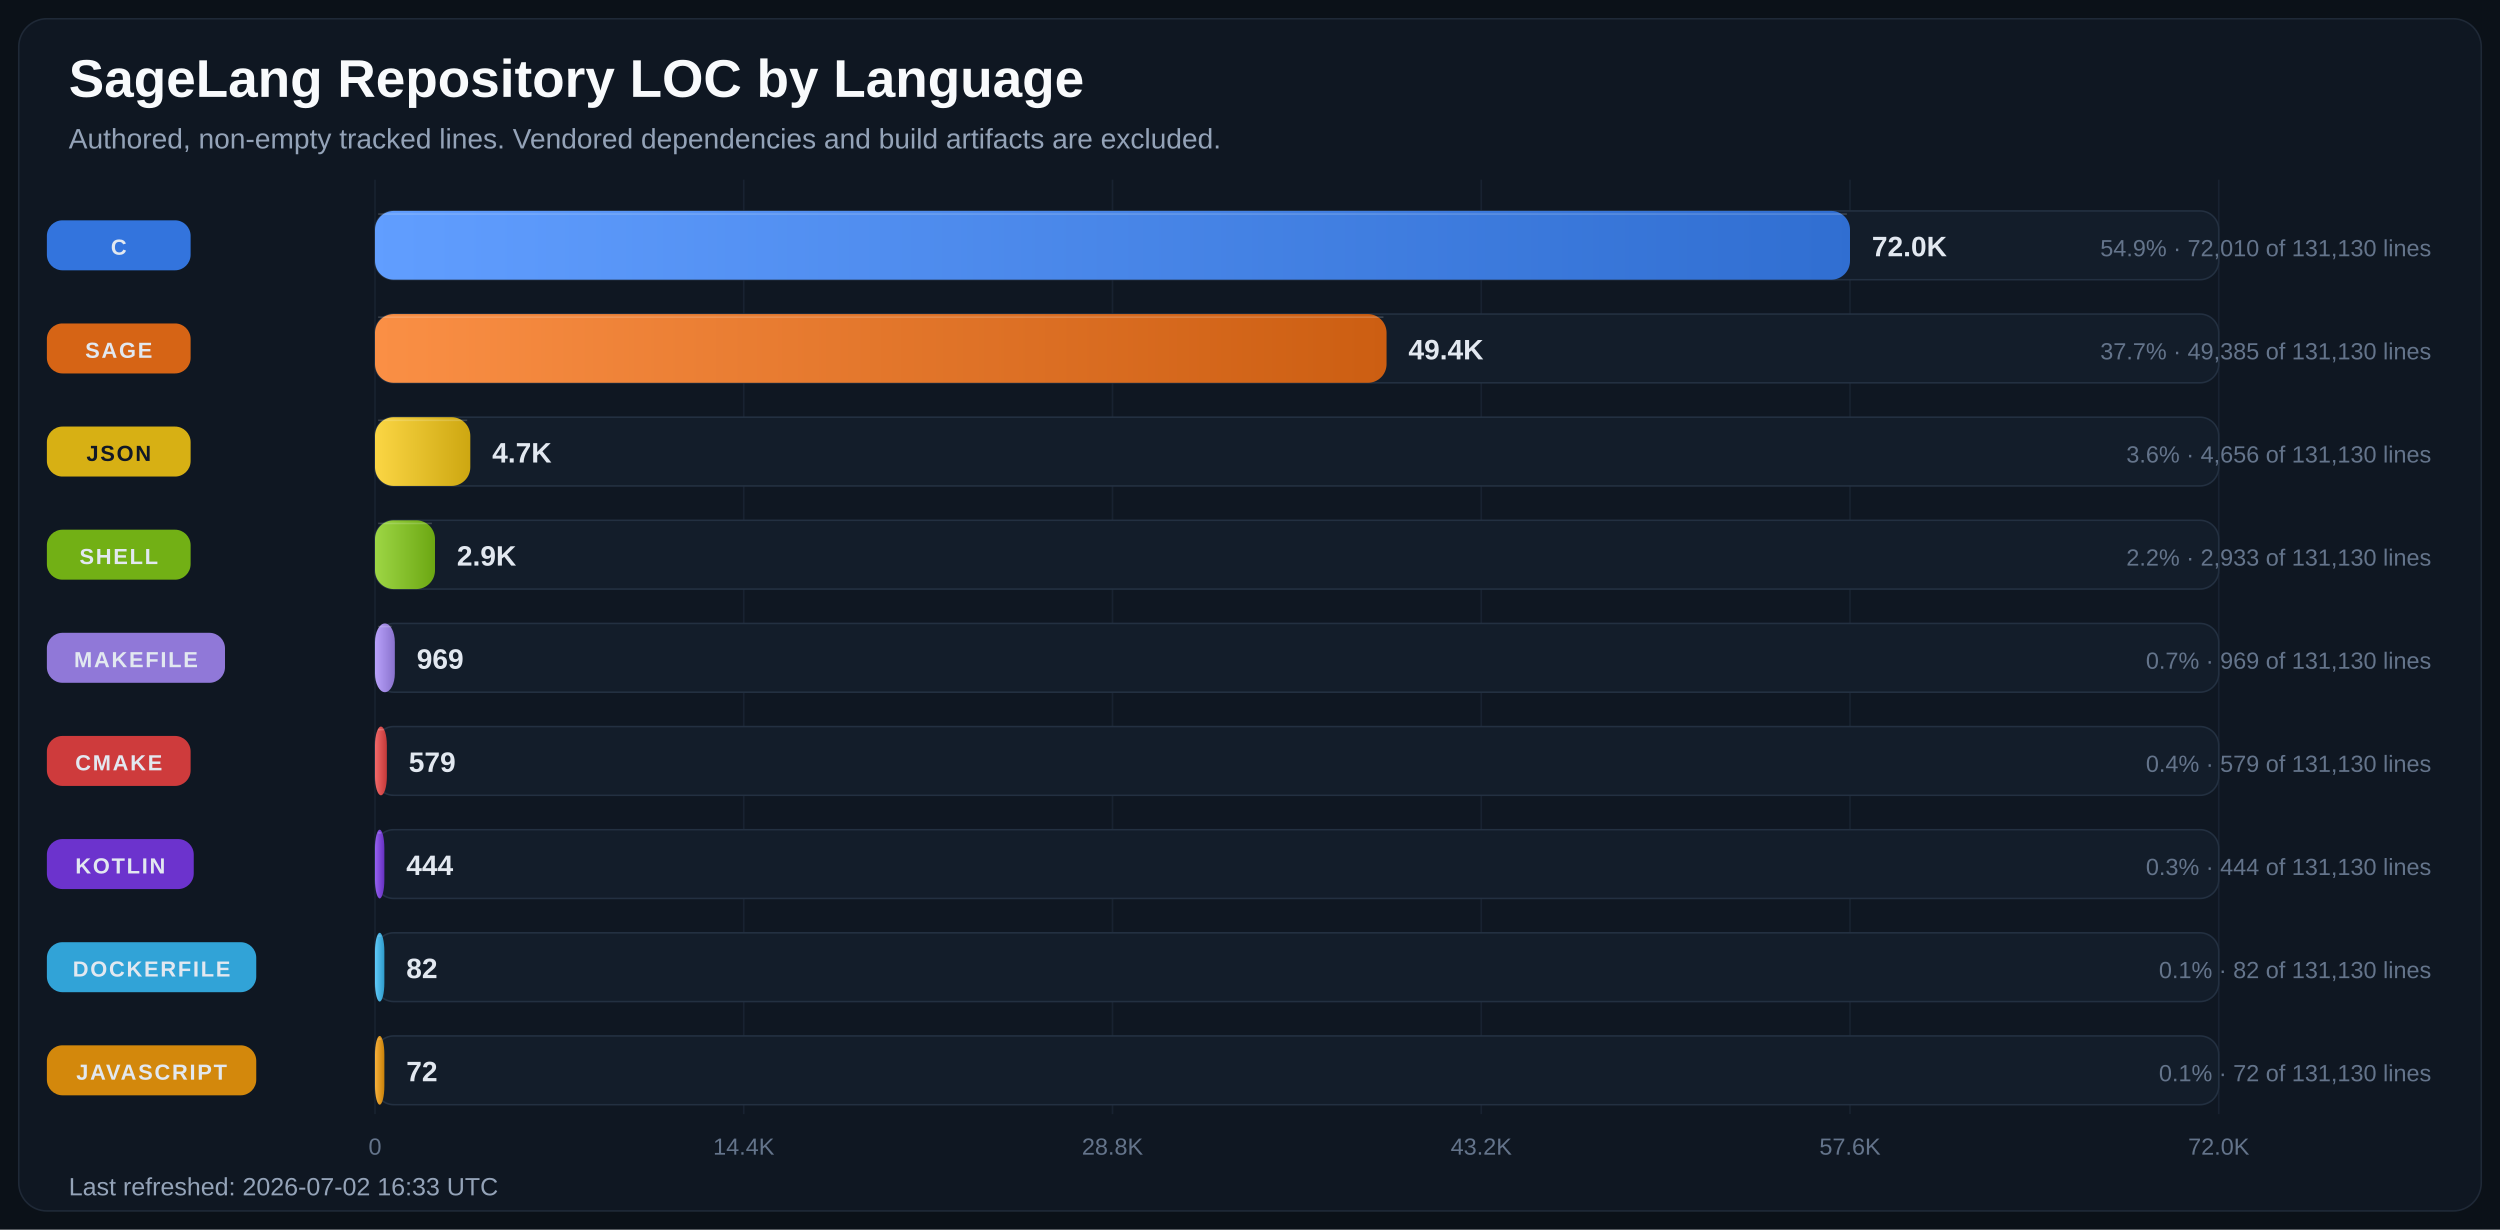
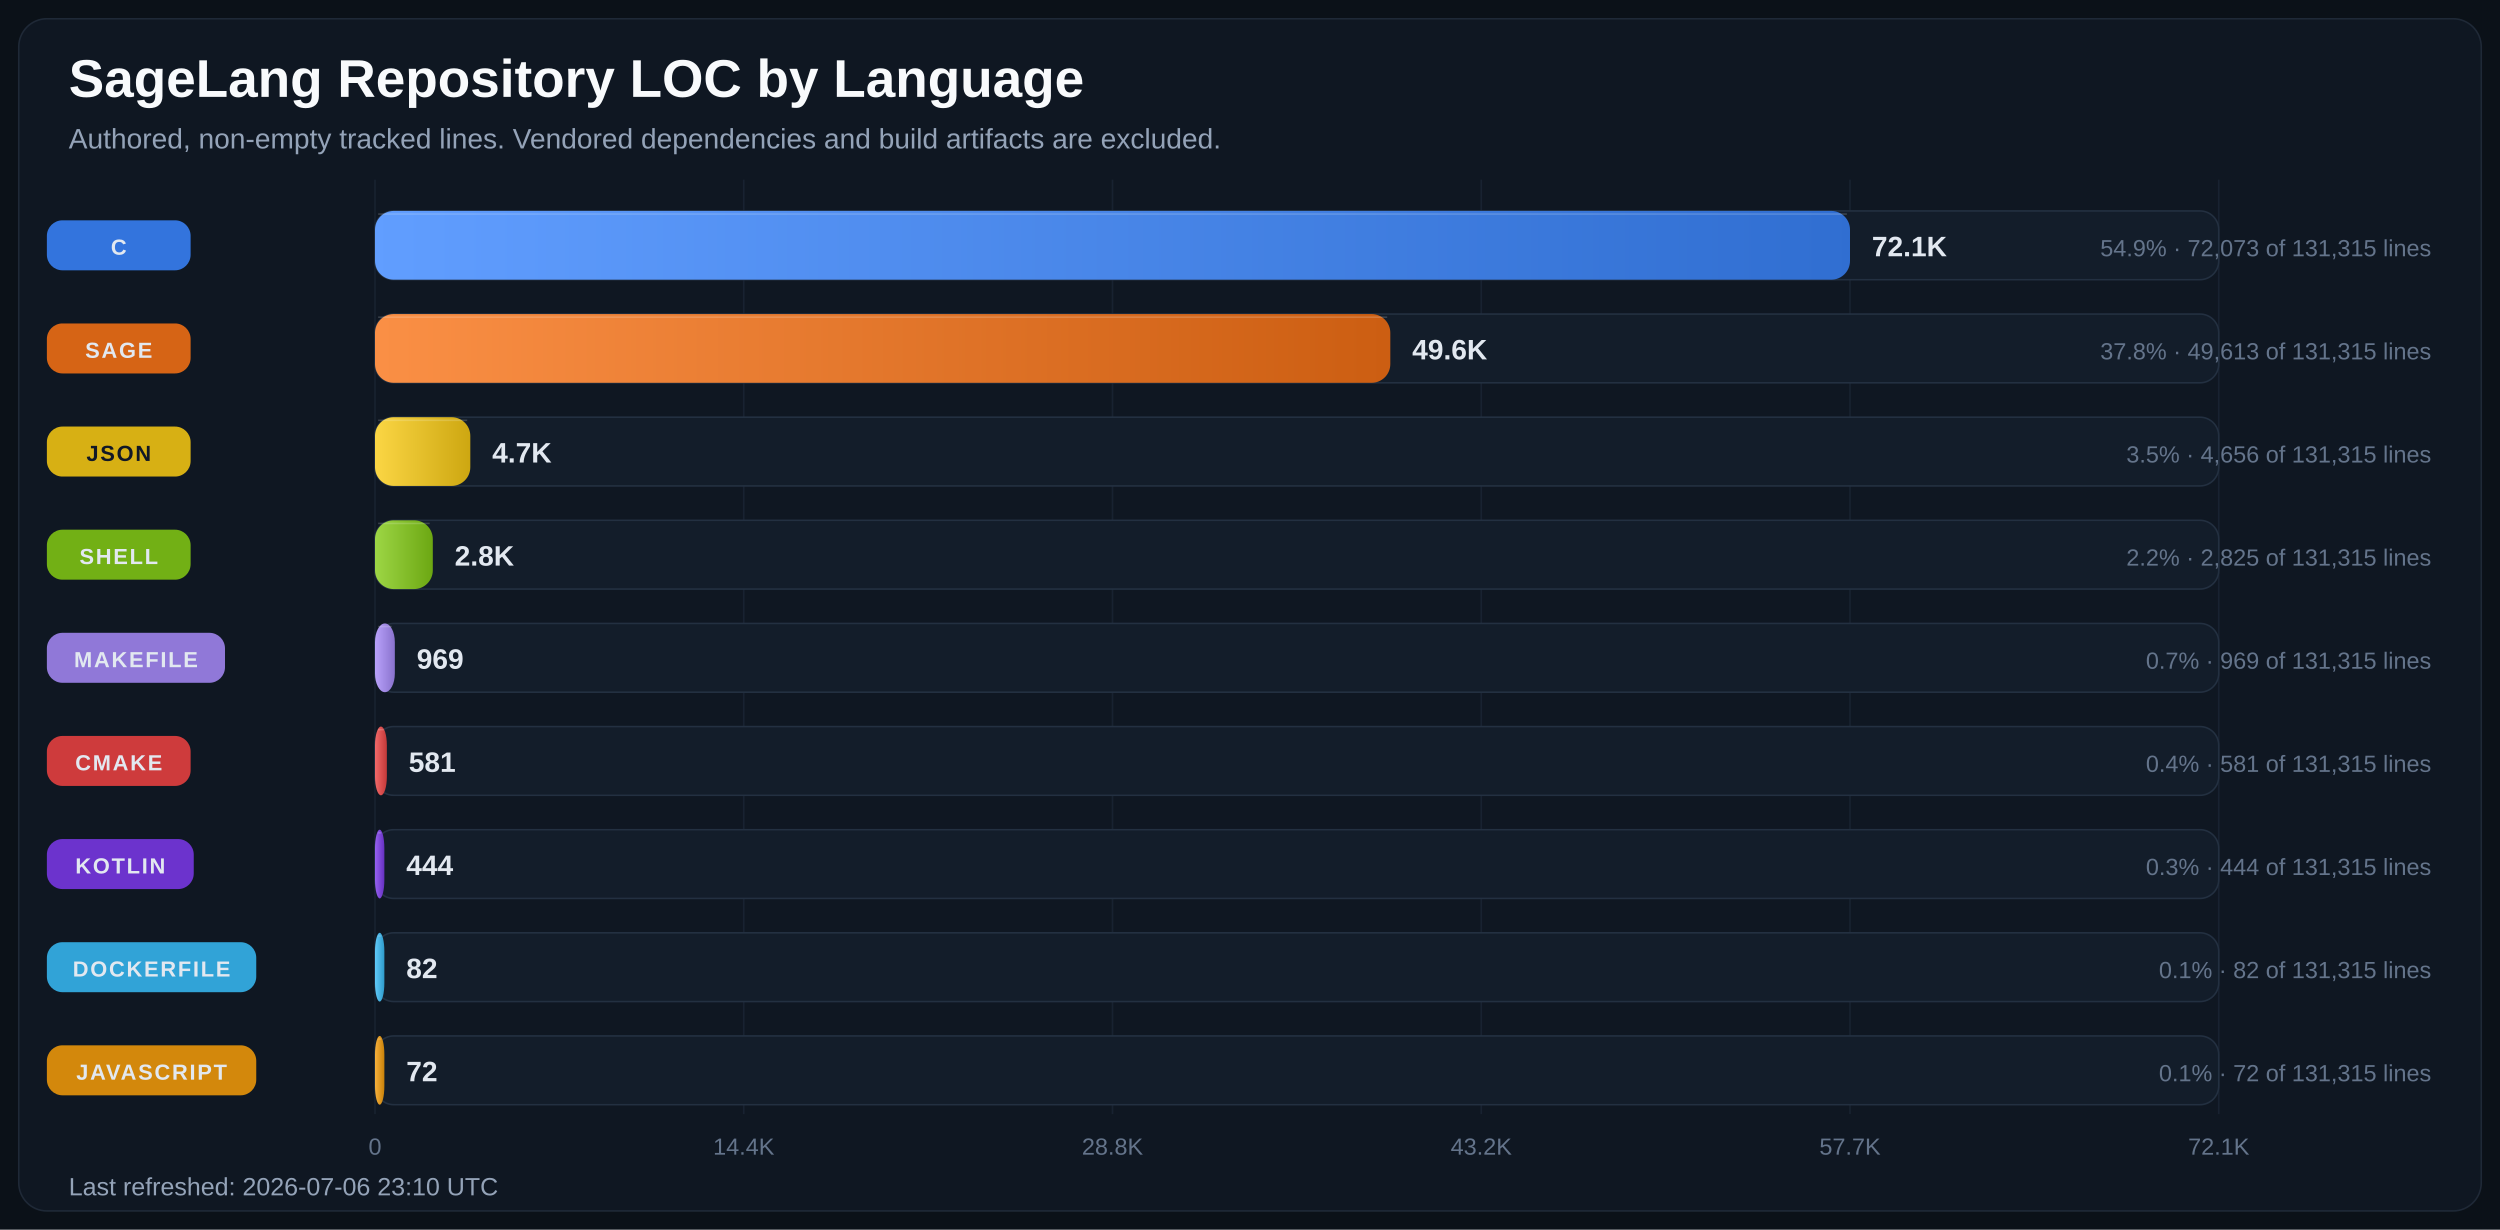
<svg xmlns="http://www.w3.org/2000/svg" width="1600" height="787" viewBox="0 0 1600 787" role="img" aria-labelledby="title desc">
  <defs>
    <linearGradient id="bar-gradient-0" x1="0%" y1="0%" x2="100%" y2="0%">
      <stop offset="0%" stop-color="#619EFF" />
      <stop offset="100%" stop-color="#306ED1" />
    </linearGradient>
    <linearGradient id="bar-gradient-1" x1="0%" y1="0%" x2="100%" y2="0%">
      <stop offset="0%" stop-color="#FA8F45" />
      <stop offset="100%" stop-color="#CC5E12" />
    </linearGradient>
    <linearGradient id="bar-gradient-2" x1="0%" y1="0%" x2="100%" y2="0%">
      <stop offset="0%" stop-color="#FBD644" />
      <stop offset="100%" stop-color="#CDA711" />
    </linearGradient>
    <linearGradient id="bar-gradient-3" x1="0%" y1="0%" x2="100%" y2="0%">
      <stop offset="0%" stop-color="#9DD645" />
      <stop offset="100%" stop-color="#6CA712" />
    </linearGradient>
    <linearGradient id="bar-gradient-4" x1="0%" y1="0%" x2="100%" y2="0%">
      <stop offset="0%" stop-color="#B9A2FB" />
      <stop offset="100%" stop-color="#8972CD" />
    </linearGradient>
    <linearGradient id="bar-gradient-5" x1="0%" y1="0%" x2="100%" y2="0%">
      <stop offset="0%" stop-color="#F26969" />
      <stop offset="100%" stop-color="#C43838" />
    </linearGradient>
    <linearGradient id="bar-gradient-6" x1="0%" y1="0%" x2="100%" y2="0%">
      <stop offset="0%" stop-color="#9661F1" />
      <stop offset="100%" stop-color="#6630C2" />
    </linearGradient>
    <linearGradient id="bar-gradient-7" x1="0%" y1="0%" x2="100%" y2="0%">
      <stop offset="0%" stop-color="#60CAF9" />
      <stop offset="100%" stop-color="#2E9BCB" />
    </linearGradient>
    <linearGradient id="bar-gradient-8" x1="0%" y1="0%" x2="100%" y2="0%">
      <stop offset="0%" stop-color="#F7B13C" />
      <stop offset="100%" stop-color="#C98209" />
    </linearGradient>
  </defs>
  <rect width="100%" height="100%" fill="#0B1118" />
  <rect x="12" y="12" width="1576" height="763" rx="18" fill="#0F1722" stroke="#1F2937" />
  <text x="44" y="62" fill="#F8FAFC" font-size="34" font-family="Segoe UI, Arial, sans-serif" font-weight="700">SageLang Repository LOC by Language</text>
  <text x="44" y="95" fill="#94A3B8" font-size="18" font-family="Segoe UI, Arial, sans-serif">Authored, non-empty tracked lines. Vendored dependencies and build artifacts are excluded.</text>
  <line x1="240.0" y1="115" x2="240.0" y2="713" stroke="#182231" stroke-width="1" />
  <text x="240.0" y="739" text-anchor="middle" fill="#64748B" font-size="15" font-family="Segoe UI, Arial, sans-serif">0</text>
  <line x1="476.0" y1="115" x2="476.0" y2="713" stroke="#182231" stroke-width="1" />
  <text x="476.0" y="739" text-anchor="middle" fill="#64748B" font-size="15" font-family="Segoe UI, Arial, sans-serif">14.4K</text>
  <line x1="712.0" y1="115" x2="712.0" y2="713" stroke="#182231" stroke-width="1" />
  <text x="712.0" y="739" text-anchor="middle" fill="#64748B" font-size="15" font-family="Segoe UI, Arial, sans-serif">28.8K</text>
  <line x1="948.0" y1="115" x2="948.0" y2="713" stroke="#182231" stroke-width="1" />
  <text x="948.0" y="739" text-anchor="middle" fill="#64748B" font-size="15" font-family="Segoe UI, Arial, sans-serif">43.2K</text>
  <line x1="1184.0" y1="115" x2="1184.0" y2="713" stroke="#182231" stroke-width="1" />
-   <text x="1184.0" y="739" text-anchor="middle" fill="#64748B" font-size="15" font-family="Segoe UI, Arial, sans-serif">57.6K</text>
+   <text x="1184.0" y="739" text-anchor="middle" fill="#64748B" font-size="15" font-family="Segoe UI, Arial, sans-serif">57.7K</text>
  <line x1="1420.0" y1="115" x2="1420.0" y2="713" stroke="#182231" stroke-width="1" />
-   <text x="1420.0" y="739" text-anchor="middle" fill="#64748B" font-size="15" font-family="Segoe UI, Arial, sans-serif">72.0K</text>
+   <text x="1420.0" y="739" text-anchor="middle" fill="#64748B" font-size="15" font-family="Segoe UI, Arial, sans-serif">72.1K</text>
  <rect x="30" y="141.0" width="92" height="32" rx="10" fill="#3479E6" opacity="0.95" />
  <text x="76.0" y="163.0" text-anchor="middle" fill="#E2E8F0" font-size="14" font-family="Segoe UI, Arial, sans-serif" font-weight="700" letter-spacing="1.1">C</text>
  <rect x="240" y="135" width="1180" height="44" rx="12" fill="#131D2A" stroke="#233041" />
  <rect x="240" y="135" width="944.0" height="44" rx="12" fill="url(#bar-gradient-0)" />
  <line x1="242.0" y1="137.0" x2="1182.0" y2="137.0" stroke="#F8FAFC" stroke-opacity="0.18" />
-   <text x="1198.0" y="164.0" text-anchor="start" fill="#E2E8F0" font-size="18" font-family="Segoe UI, Arial, sans-serif" font-weight="700">72.0K</text>
-   <text x="1556" y="164.0" text-anchor="end" fill="#64748B" font-size="15" font-family="Segoe UI, Arial, sans-serif">54.9% · 72,010 of 131,130 lines</text>
+   <text x="1198.0" y="164.0" text-anchor="start" fill="#E2E8F0" font-size="18" font-family="Segoe UI, Arial, sans-serif" font-weight="700">72.1K</text>
+   <text x="1556" y="164.0" text-anchor="end" fill="#64748B" font-size="15" font-family="Segoe UI, Arial, sans-serif">54.9% · 72,073 of 131,315 lines</text>
  <rect x="30" y="207.0" width="92" height="32" rx="10" fill="#E06814" opacity="0.95" />
  <text x="76.0" y="229.0" text-anchor="middle" fill="#E2E8F0" font-size="14" font-family="Segoe UI, Arial, sans-serif" font-weight="700" letter-spacing="1.1">SAGE</text>
  <rect x="240" y="201" width="1180" height="44" rx="12" fill="#131D2A" stroke="#233041" />
-   <rect x="240" y="201" width="647.4" height="44" rx="12" fill="url(#bar-gradient-1)" />
-   <line x1="242.0" y1="203.0" x2="885.4" y2="203.0" stroke="#F8FAFC" stroke-opacity="0.18" />
-   <text x="901.4" y="230.0" text-anchor="start" fill="#E2E8F0" font-size="18" font-family="Segoe UI, Arial, sans-serif" font-weight="700">49.4K</text>
-   <text x="1556" y="230.0" text-anchor="end" fill="#64748B" font-size="15" font-family="Segoe UI, Arial, sans-serif">37.7% · 49,385 of 131,130 lines</text>
+   <rect x="240" y="201" width="649.8" height="44" rx="12" fill="url(#bar-gradient-1)" />
+   <line x1="242.0" y1="203.0" x2="887.8" y2="203.0" stroke="#F8FAFC" stroke-opacity="0.18" />
+   <text x="903.8" y="230.0" text-anchor="start" fill="#E2E8F0" font-size="18" font-family="Segoe UI, Arial, sans-serif" font-weight="700">49.6K</text>
+   <text x="1556" y="230.0" text-anchor="end" fill="#64748B" font-size="15" font-family="Segoe UI, Arial, sans-serif">37.8% · 49,613 of 131,315 lines</text>
  <rect x="30" y="273.0" width="92" height="32" rx="10" fill="#E1B813" opacity="0.95" />
  <text x="76.0" y="295.0" text-anchor="middle" fill="#111827" font-size="14" font-family="Segoe UI, Arial, sans-serif" font-weight="700" letter-spacing="1.1">JSON</text>
  <rect x="240" y="267" width="1180" height="44" rx="12" fill="#131D2A" stroke="#233041" />
  <rect x="240" y="267" width="61.0" height="44" rx="12" fill="url(#bar-gradient-2)" />
  <line x1="242.0" y1="269.0" x2="299.0" y2="269.0" stroke="#F8FAFC" stroke-opacity="0.18" />
  <text x="315.0" y="296.0" text-anchor="start" fill="#E2E8F0" font-size="18" font-family="Segoe UI, Arial, sans-serif" font-weight="700">4.7K</text>
-   <text x="1556" y="296.0" text-anchor="end" fill="#64748B" font-size="15" font-family="Segoe UI, Arial, sans-serif">3.6% · 4,656 of 131,130 lines</text>
+   <text x="1556" y="296.0" text-anchor="end" fill="#64748B" font-size="15" font-family="Segoe UI, Arial, sans-serif">3.5% · 4,656 of 131,315 lines</text>
  <rect x="30" y="339.0" width="92" height="32" rx="10" fill="#77B814" opacity="0.95" />
  <text x="76.0" y="361.0" text-anchor="middle" fill="#E2E8F0" font-size="14" font-family="Segoe UI, Arial, sans-serif" font-weight="700" letter-spacing="1.1">SHELL</text>
  <rect x="240" y="333" width="1180" height="44" rx="12" fill="#131D2A" stroke="#233041" />
-   <rect x="240" y="333" width="38.4" height="44" rx="12" fill="url(#bar-gradient-3)" />
-   <line x1="242.0" y1="335.0" x2="276.4" y2="335.0" stroke="#F8FAFC" stroke-opacity="0.18" />
-   <text x="292.4" y="362.0" text-anchor="start" fill="#E2E8F0" font-size="18" font-family="Segoe UI, Arial, sans-serif" font-weight="700">2.9K</text>
-   <text x="1556" y="362.0" text-anchor="end" fill="#64748B" font-size="15" font-family="Segoe UI, Arial, sans-serif">2.2% · 2,933 of 131,130 lines</text>
+   <rect x="240" y="333" width="37.0" height="44" rx="12" fill="url(#bar-gradient-3)" />
+   <line x1="242.0" y1="335.0" x2="275.0" y2="335.0" stroke="#F8FAFC" stroke-opacity="0.18" />
+   <text x="291.0" y="362.0" text-anchor="start" fill="#E2E8F0" font-size="18" font-family="Segoe UI, Arial, sans-serif" font-weight="700">2.8K</text>
+   <text x="1556" y="362.0" text-anchor="end" fill="#64748B" font-size="15" font-family="Segoe UI, Arial, sans-serif">2.2% · 2,825 of 131,315 lines</text>
  <rect x="30" y="405.0" width="114" height="32" rx="10" fill="#967DE1" opacity="0.95" />
  <text x="87.0" y="427.0" text-anchor="middle" fill="#E2E8F0" font-size="14" font-family="Segoe UI, Arial, sans-serif" font-weight="700" letter-spacing="1.1">MAKEFILE</text>
  <rect x="240" y="399" width="1180" height="44" rx="12" fill="#131D2A" stroke="#233041" />
  <rect x="240" y="399" width="12.7" height="44" rx="12" fill="url(#bar-gradient-4)" />
  <line x1="242.0" y1="401.0" x2="250.7" y2="401.0" stroke="#F8FAFC" stroke-opacity="0.18" />
  <text x="266.7" y="428.0" text-anchor="start" fill="#E2E8F0" font-size="18" font-family="Segoe UI, Arial, sans-serif" font-weight="700">969</text>
-   <text x="1556" y="428.0" text-anchor="end" fill="#64748B" font-size="15" font-family="Segoe UI, Arial, sans-serif">0.7% · 969 of 131,130 lines</text>
+   <text x="1556" y="428.0" text-anchor="end" fill="#64748B" font-size="15" font-family="Segoe UI, Arial, sans-serif">0.7% · 969 of 131,315 lines</text>
  <rect x="30" y="471.0" width="92" height="32" rx="10" fill="#D73D3D" opacity="0.95" />
  <text x="76.0" y="493.0" text-anchor="middle" fill="#E2E8F0" font-size="14" font-family="Segoe UI, Arial, sans-serif" font-weight="700" letter-spacing="1.1">CMAKE</text>
  <rect x="240" y="465" width="1180" height="44" rx="12" fill="#131D2A" stroke="#233041" />
  <rect x="240" y="465" width="7.6" height="44" rx="12" fill="url(#bar-gradient-5)" />
  <line x1="242.0" y1="467.0" x2="245.6" y2="467.0" stroke="#F8FAFC" stroke-opacity="0.18" />
-   <text x="261.6" y="494.0" text-anchor="start" fill="#E2E8F0" font-size="18" font-family="Segoe UI, Arial, sans-serif" font-weight="700">579</text>
-   <text x="1556" y="494.0" text-anchor="end" fill="#64748B" font-size="15" font-family="Segoe UI, Arial, sans-serif">0.4% · 579 of 131,130 lines</text>
+   <text x="261.6" y="494.0" text-anchor="start" fill="#E2E8F0" font-size="18" font-family="Segoe UI, Arial, sans-serif" font-weight="700">581</text>
+   <text x="1556" y="494.0" text-anchor="end" fill="#64748B" font-size="15" font-family="Segoe UI, Arial, sans-serif">0.4% · 581 of 131,315 lines</text>
  <rect x="30" y="537.0" width="94" height="32" rx="10" fill="#7034D5" opacity="0.95" />
  <text x="77.0" y="559.0" text-anchor="middle" fill="#E2E8F0" font-size="14" font-family="Segoe UI, Arial, sans-serif" font-weight="700" letter-spacing="1.1">KOTLIN</text>
  <rect x="240" y="531" width="1180" height="44" rx="12" fill="#131D2A" stroke="#233041" />
  <rect x="240" y="531" width="6.0" height="44" rx="12" fill="url(#bar-gradient-6)" />
  <line x1="242.0" y1="533.0" x2="244.0" y2="533.0" stroke="#F8FAFC" stroke-opacity="0.18" />
  <text x="260.0" y="560.0" text-anchor="start" fill="#E2E8F0" font-size="18" font-family="Segoe UI, Arial, sans-serif" font-weight="700">444</text>
-   <text x="1556" y="560.0" text-anchor="end" fill="#64748B" font-size="15" font-family="Segoe UI, Arial, sans-serif">0.3% · 444 of 131,130 lines</text>
+   <text x="1556" y="560.0" text-anchor="end" fill="#64748B" font-size="15" font-family="Segoe UI, Arial, sans-serif">0.3% · 444 of 131,315 lines</text>
  <rect x="30" y="603.0" width="134" height="32" rx="10" fill="#32AADF" opacity="0.95" />
  <text x="97.0" y="625.0" text-anchor="middle" fill="#E2E8F0" font-size="14" font-family="Segoe UI, Arial, sans-serif" font-weight="700" letter-spacing="1.1">DOCKERFILE</text>
  <rect x="240" y="597" width="1180" height="44" rx="12" fill="#131D2A" stroke="#233041" />
  <rect x="240" y="597" width="6.0" height="44" rx="12" fill="url(#bar-gradient-7)" />
  <line x1="242.0" y1="599.0" x2="244.0" y2="599.0" stroke="#F8FAFC" stroke-opacity="0.18" />
  <text x="260.0" y="626.0" text-anchor="start" fill="#E2E8F0" font-size="18" font-family="Segoe UI, Arial, sans-serif" font-weight="700">82</text>
-   <text x="1556" y="626.0" text-anchor="end" fill="#64748B" font-size="15" font-family="Segoe UI, Arial, sans-serif">0.1% · 82 of 131,130 lines</text>
+   <text x="1556" y="626.0" text-anchor="end" fill="#64748B" font-size="15" font-family="Segoe UI, Arial, sans-serif">0.1% · 82 of 131,315 lines</text>
  <rect x="30" y="669.0" width="134" height="32" rx="10" fill="#DC8E0A" opacity="0.95" />
  <text x="97.0" y="691.0" text-anchor="middle" fill="#E2E8F0" font-size="14" font-family="Segoe UI, Arial, sans-serif" font-weight="700" letter-spacing="1.1">JAVASCRIPT</text>
  <rect x="240" y="663" width="1180" height="44" rx="12" fill="#131D2A" stroke="#233041" />
  <rect x="240" y="663" width="6.0" height="44" rx="12" fill="url(#bar-gradient-8)" />
  <line x1="242.0" y1="665.0" x2="244.0" y2="665.0" stroke="#F8FAFC" stroke-opacity="0.18" />
  <text x="260.0" y="692.0" text-anchor="start" fill="#E2E8F0" font-size="18" font-family="Segoe UI, Arial, sans-serif" font-weight="700">72</text>
-   <text x="1556" y="692.0" text-anchor="end" fill="#64748B" font-size="15" font-family="Segoe UI, Arial, sans-serif">0.1% · 72 of 131,130 lines</text>
-   <text x="44" y="765" fill="#94A3B8" font-size="16" font-family="Segoe UI, Arial, sans-serif">Last refreshed: 2026-07-02 16:33 UTC</text>
+   <text x="1556" y="692.0" text-anchor="end" fill="#64748B" font-size="15" font-family="Segoe UI, Arial, sans-serif">0.1% · 72 of 131,315 lines</text>
+   <text x="44" y="765" fill="#94A3B8" font-size="16" font-family="Segoe UI, Arial, sans-serif">Last refreshed: 2026-07-06 23:10 UTC</text>
</svg>
